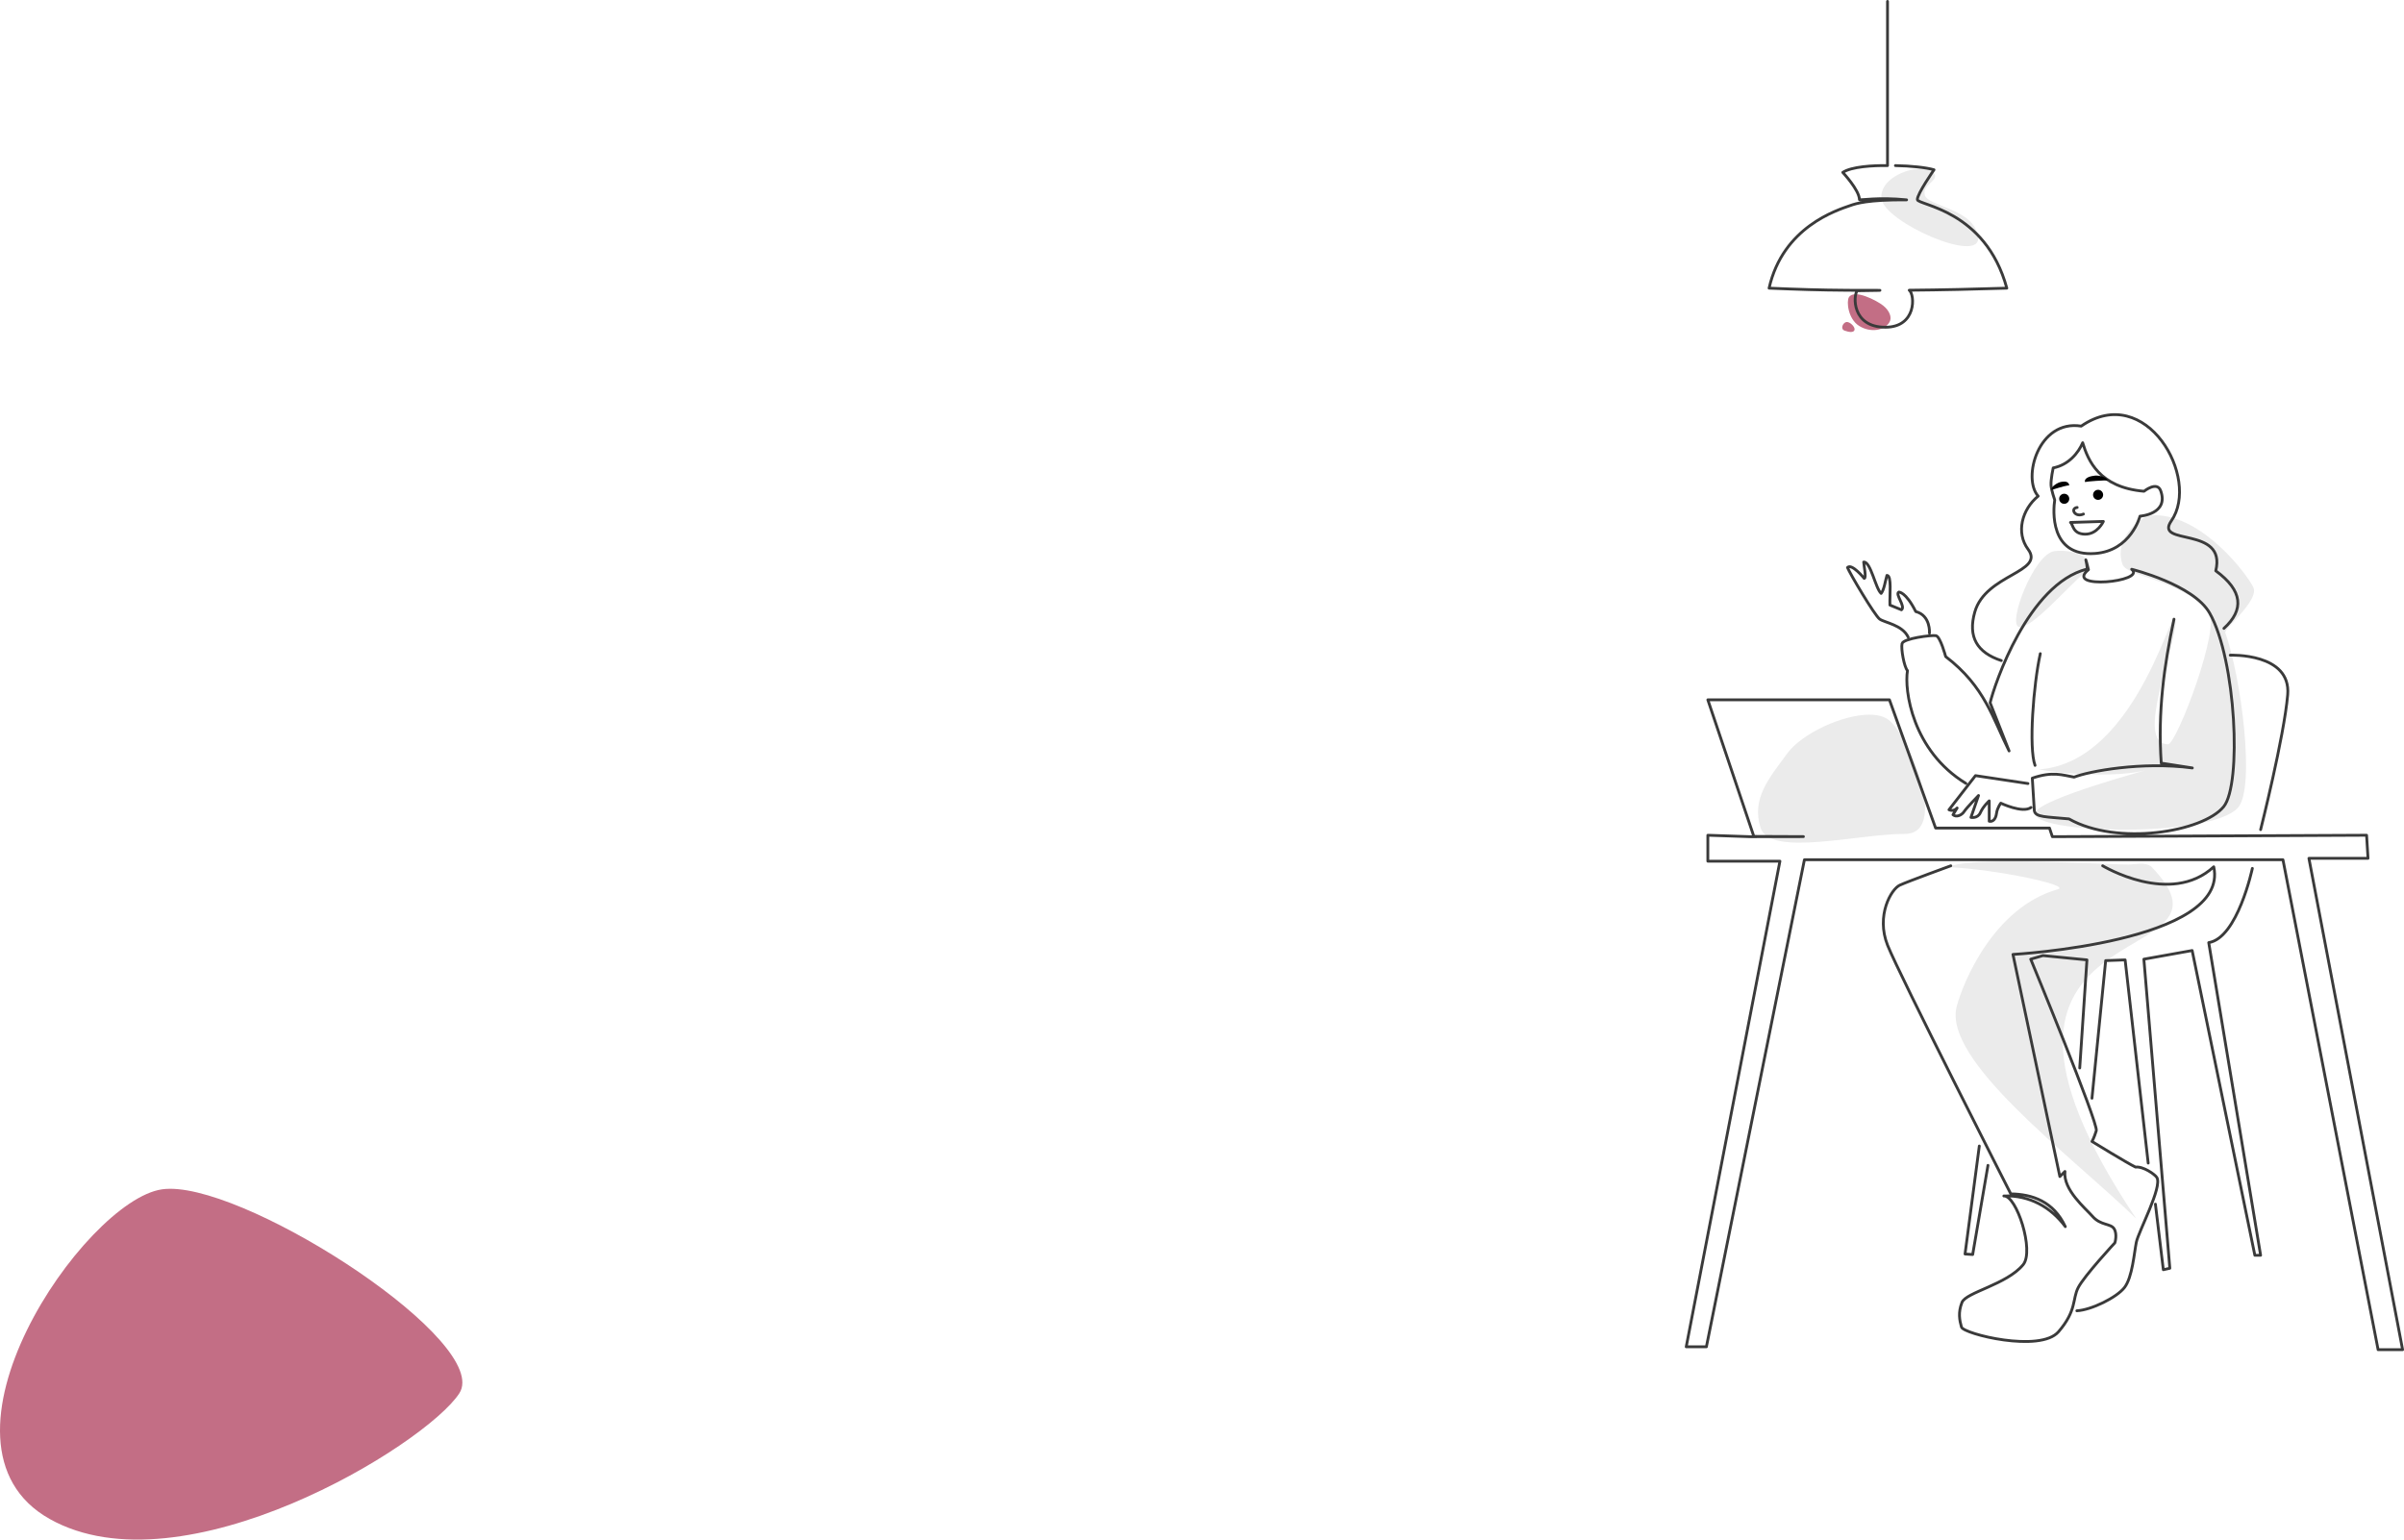
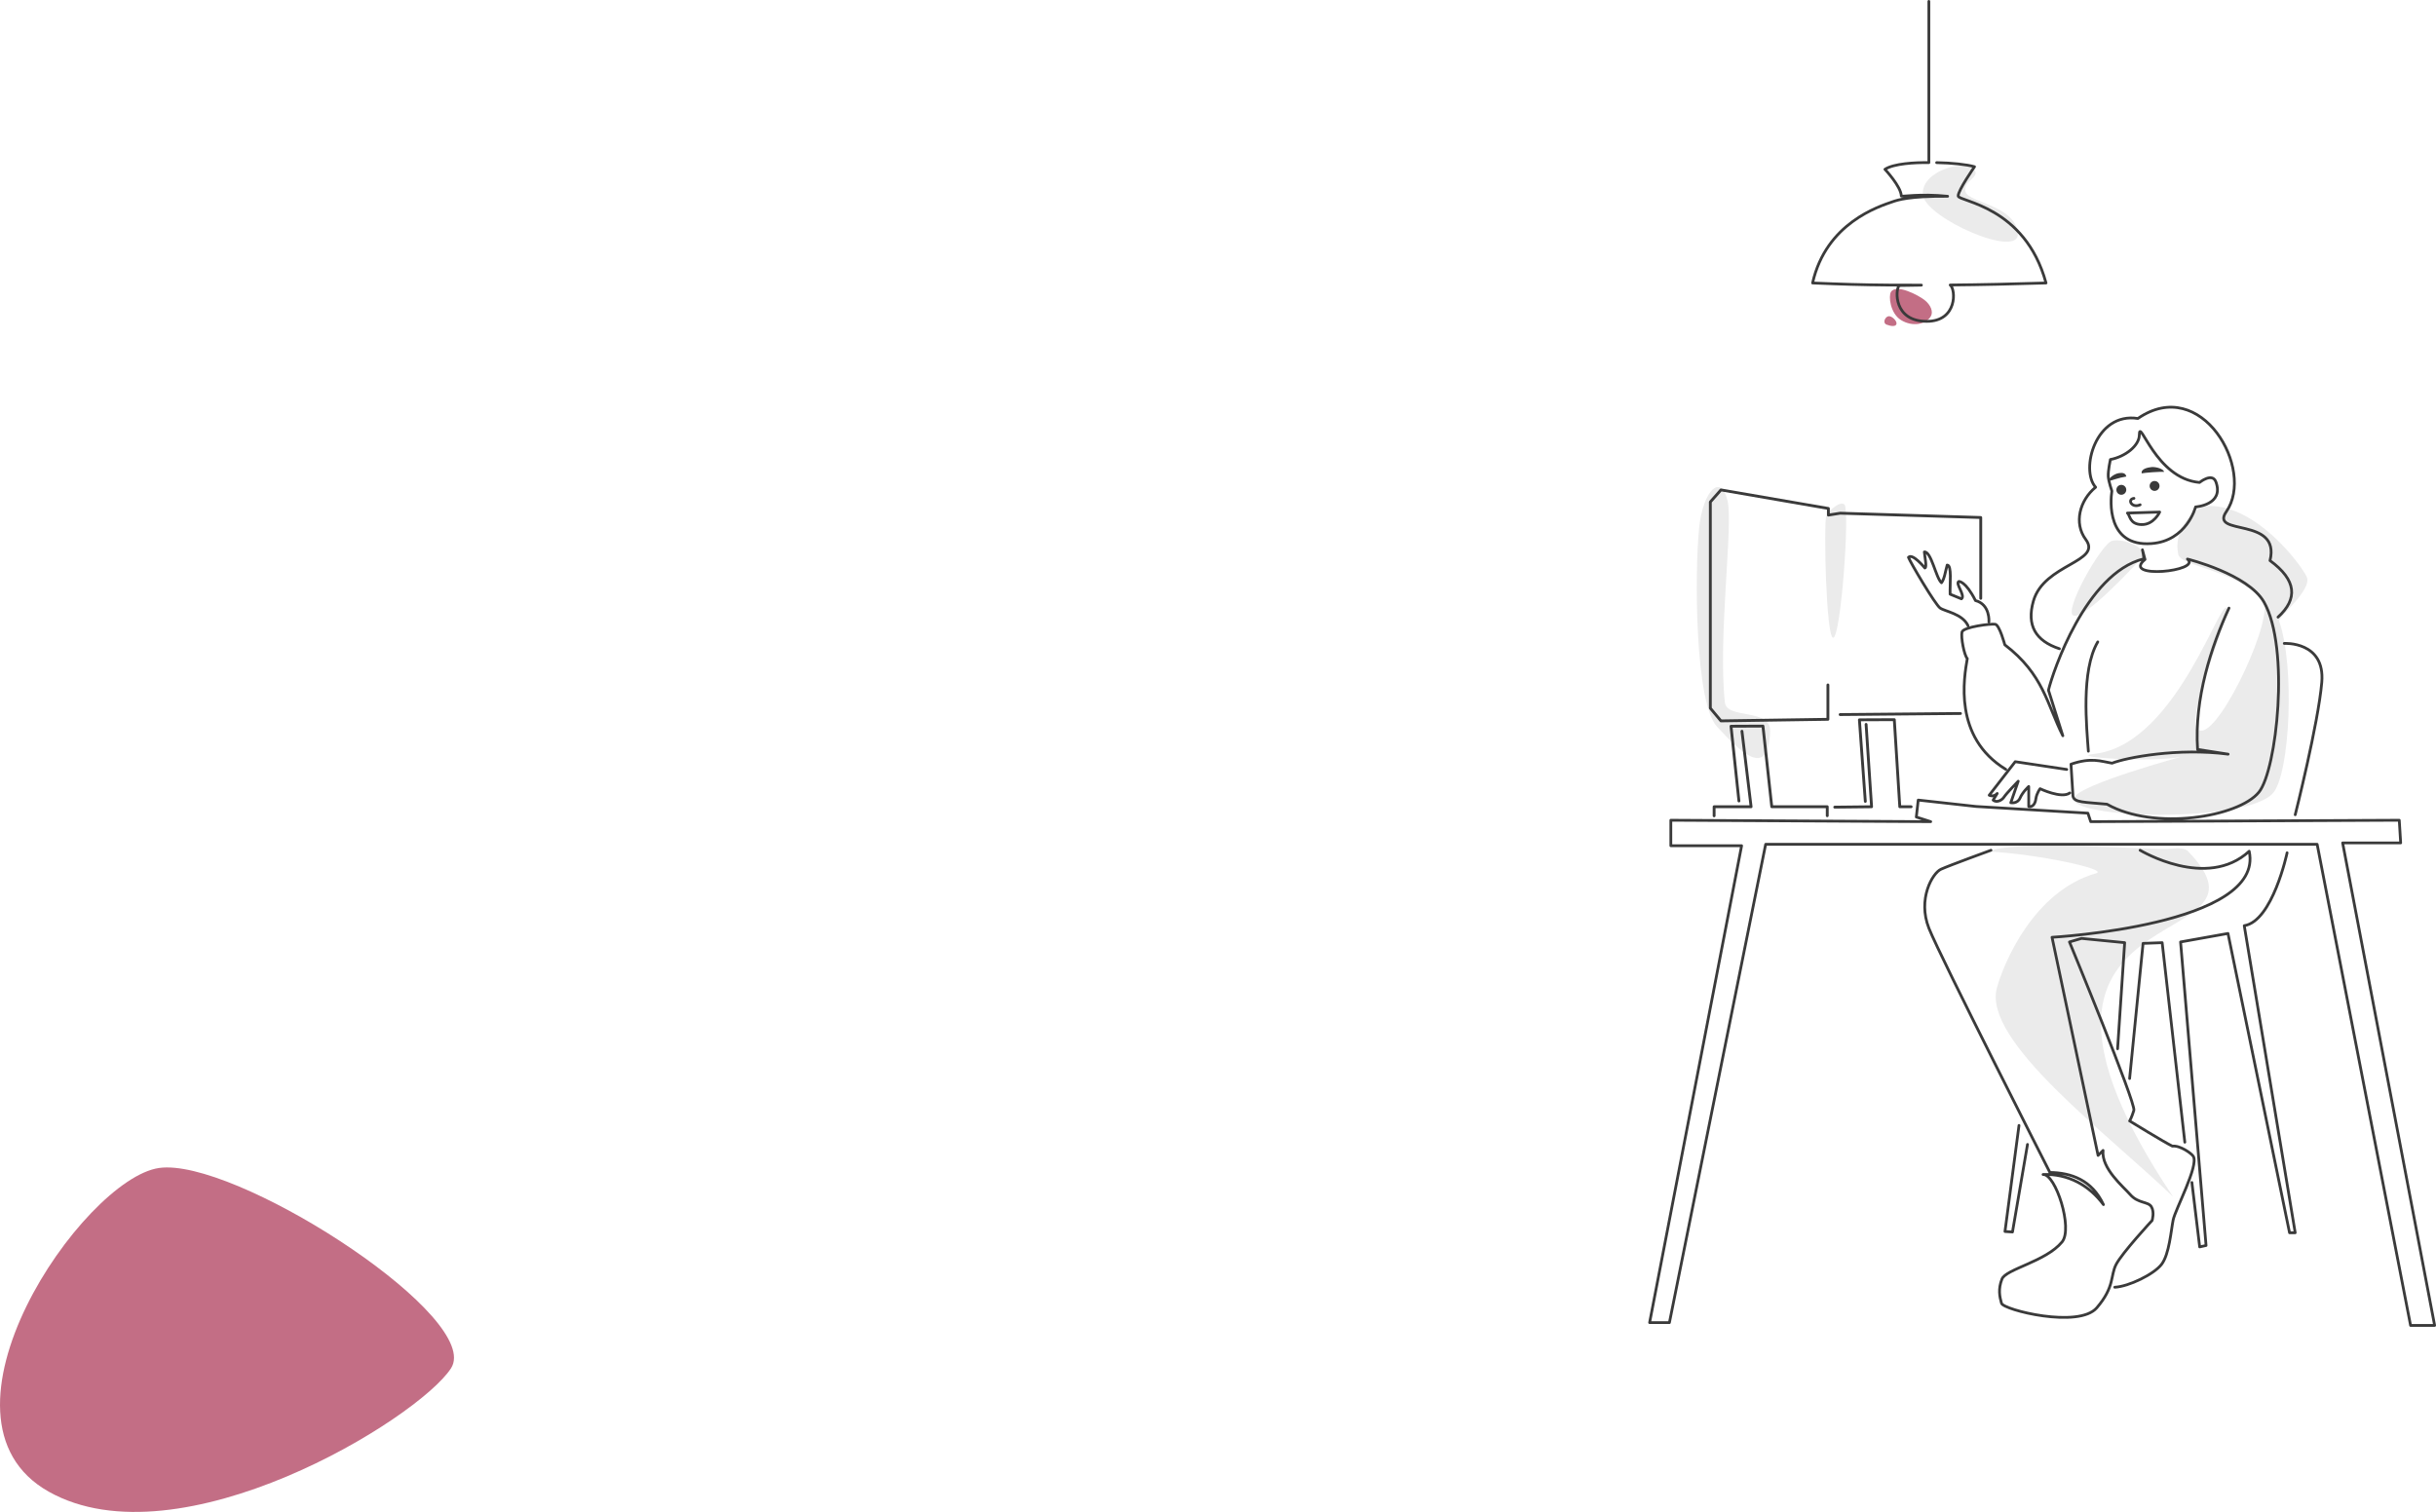
- <svg xmlns="http://www.w3.org/2000/svg" width="968.931" height="620.73" viewBox="0 0 256.363 164.235" version="1.1" id="svg5" xml:space="preserve">
+ <svg xmlns="http://www.w3.org/2000/svg" width="999.931" height="620.73" viewBox="0 0 264.565 164.235" version="1.1" id="svg5" xml:space="preserve">
  <defs id="defs2">
    <linearGradient id="linearGradient60825">
      <stop style="stop-color:#ffffff;stop-opacity:1;" offset="0" id="stop60823" />
    </linearGradient>
  </defs>
  <style id="style9077">
		tspan { white-space:pre }
		.shp0 { fill: #4c4c4c } 
		.shp1 { fill: #000000 } 
		.shp2 { fill: #808080 } 
	</style>
-   <g id="g56894" style="display:inline" transform="translate(-100.1928,-13.14612)">
-     <g id="g18553" transform="matrix(1.251609,0,0,1.251609,-191.7708,-27.02807)" style="display:inline">
-       <path id="path23620" style="display:inline;opacity:1;fill:#c36e85;fill-opacity:1;stroke:none;stroke-width:0.218;stroke-linecap:round;stroke-linejoin:round;stroke-dasharray:none;stroke-opacity:1;paint-order:stroke fill markers" d="m 364.088,-155.457 c -0.1,-0.241 -0.717,-0.371 -0.935,-0.187 -0.218,0.184 -0.167,0.79 0.26,0.704 0.427,-0.086 0.775,-0.275 0.675,-0.516 z m -1.868,-2.09 c -3.2e-4,0.414 0.911,1.612 2.035,1.612 1.124,-8e-5 2.034,-0.789 2.021,-1.634 -0.007,-0.462 -0.517,-0.839 -1.199,-0.918 -0.682,-0.079 -2.856,0.075 -2.856,0.94 z M 280.83,-17.482 c -0.198,0.125 -0.378,0.255 -0.537,0.389 -5.106,4.296 -6.283,29.481 6.705,28.91 12.988,-0.571 23.884,-22.251 23.99,-27.52 0.102,-5.104 -24.009,-5.656 -30.158,-1.78 z" transform="rotate(31.86731)" />
-       <path id="path27475" style="display:inline;opacity:1;fill:#000000;fill-opacity:0.079;stroke:none;stroke-width:0.3;stroke-linecap:round;stroke-linejoin:round;stroke-dasharray:none;stroke-opacity:1;paint-order:stroke fill markers" d="m 311.538,17.109 c -1.734,-0.007 -4.449,1.207 -4.272,3.173 0.226,2.517 10.718,7.13 10.304,4.109 -0.413,-3.021 -5.285,-3.215 -5.674,-4.435 -0.388,-1.22 1.911,-1.61 0.782,-2.543 -0.247,-0.204 -0.655,-0.302 -1.141,-0.304 z m 24.892,36.974 c -0.457,-0.003 -0.895,0.11 -1.307,0.365 -1.127,0.7 -2.966,2.621 -2.144,4.894 0.464,1.282 5.951,1.582 9.141,4.902 1.492,1.553 -3.389,14.276 -4.285,14.271 -3.614,-0.02 0.798,-10.194 0.795,-13.033 -0.004,-3.671 -3.781,15.013 -14.593,15.715 3.304,0.615 8.548,0.796 11.347,0.113 0.193,-0.047 -11.148,3.018 -11.691,4.468 -0.86,2.298 18.832,2.817 21.625,-0.536 1.813,-2.177 0.338,-13.745 -1.385,-18.644 -0.143,-0.406 3.67,-3.445 2.987,-4.836 -0.716,-1.459 -5.403,-7.651 -10.491,-7.679 z m -10.074,3.795 c -0.211,-1.3e-4 -0.422,0.012 -0.628,0.036 -2.205,0.259 -5.074,7.827 -3.781,8.092 1.293,0.265 5.184,-4.289 6.929,-5.727 1.582,-1.303 -0.479,-2.4 -2.52,-2.401 z m -20.325,17.483 c -2.898,-0.027 -7.245,2.01 -8.792,4.113 -1.98,2.692 -3.854,4.846 -2.858,7.971 0.996,3.125 10.559,0.606 15.346,0.636 4.788,0.03 0.546,-10.456 -1.697,-12.168 -0.491,-0.375 -1.188,-0.544 -1.999,-0.551 z m 14.764,15.637 c -2.987,0.01 -5.528,0.161 -6.364,0.622 5.333,0.278 13.093,1.953 11.648,2.364 -6.818,1.937 -10.069,9.847 -10.777,12.455 -1.564,5.764 11.987,15.786 19.133,22.679 -22.947,-34.322 13.021,-25.809 1.587,-37.571 -0.673,-0.481 -1.618,-0.209 -2.41,-0.203 -1.622,0.013 -7.838,-0.362 -12.817,-0.345 z" transform="matrix(0.7989714,0,0,0.7989714,148.0772,32.79856)" />
-       <path id="path19921" style="display:inline;opacity:1;fill:none;fill-opacity:1;stroke:#3a3a3a;stroke-width:0.24;stroke-linecap:round;stroke-linejoin:round;stroke-dasharray:none;stroke-opacity:1;paint-order:stroke fill markers" d="M 394.091,32.218 V 46.211 c -1.219,-0.019 -3.065,0.085 -3.812,0.581 0,0 1.412,1.508 1.42,2.317 8.2e-4,0.083 1.614,-0.225 4.02,0.023 -3.313,-0.023 -4.334,0.321 -4.764,0.471 -1.187,0.412 -5.776,1.836 -6.954,7.055 2.523,0.106 4.204,0.162 6.727,0.18 0.61,0.004 2.061,0.006 2.672,0.006 0.436,2.4e-5 -2.323,0.036 -1.887,0.034 -0.345,0.372 -0.487,3.109 2.394,3.109 2.675,0 2.53,-2.779 2.035,-3.154 2.772,-0.024 5.543,-0.088 8.315,-0.175 -1.823,-6.704 -7.605,-7.068 -7.623,-7.549 -0.019,-0.481 1.42,-2.541 1.42,-2.541 -0.664,-0.193 -1.984,-0.335 -3.289,-0.356 m 12.344,41.596 c -0.584,2.625 -0.998,8.042 -0.448,9.523 m -4.748,32.441 -1.216,9.205 0.651,0.043 1.303,-7.599 m 7.818,-8.301 0.614,-9.211 -3.746,-0.368 -1.044,0.307 c 0,0 5.772,14.001 5.588,14.615 -0.184,0.614 -0.368,0.921 -0.368,0.921 0,0 3.04,1.87 3.713,2.186 0.647,-0.086 1.652,0.622 1.813,0.884 0.491,0.798 -1.566,4.606 -1.75,5.527 -0.184,0.921 -0.335,2.961 -0.998,3.838 -0.648,0.858 -2.84,1.934 -4.068,1.996 m 6.079,-12.588 -1.965,-17.317 -1.658,0.061 -1.167,11.729 m 13.665,-19.589 c 0,0 -1.256,5.935 -3.717,6.325 l 4.421,26.65 h -0.491 l -5.342,-25.975 -4.114,0.737 2.211,26.343 -0.553,0.123 -0.675,-5.588 m 6.377,-46.787 c 0,0 5.202,-0.207 4.893,3.377 -0.309,3.584 -2.305,11.49 -2.305,11.49 m -26.4,3.083 c 0,0 -3.615,1.317 -4.342,1.65 -0.728,0.333 -2.051,2.581 -1.042,5.124 1.009,2.542 10.497,21.189 10.497,21.189 1.825,0.022 3.65,0.643 4.647,2.791 -1.219,-1.653 -3.054,-2.694 -5.24,-2.613 1.08,-0.064 2.619,4.677 1.646,5.857 -1.402,1.7 -4.863,2.345 -5.211,3.213 -0.347,0.868 -0.206,1.528 -0.043,2.106 0.162,0.577 6.709,2.214 8.272,0.391 1.563,-1.824 1.163,-2.767 1.672,-3.756 0.518,-1.008 3.126,-3.821 3.126,-3.821 0,0 0.225,-0.722 -0.065,-1.194 -0.29,-0.472 -1.151,-0.263 -1.845,-1.064 -0.569,-0.655 -2.521,-2.263 -2.345,-3.821 l -0.434,0.434 -3.995,-18.932 c 0,0 18.497,-1.042 17.108,-7.468 -3.692,3.399 -9.466,-0.087 -9.466,-0.087 m 22.488,-2.603 -26.773,0.123 -0.246,-0.737 h -9.702 L 394.256,91.742 h -15.474 l 3.92,11.643 4.226,0.017 -4.541,0.007 -3.604,-0.123 v 2.211 h 6.141 l -7.983,41.388 h 1.719 l 8.351,-41.511 h 40.774 l 8.106,41.757 h 2.088 l -7.983,-41.879 h 5.035 z M 397.664,86.062 c 0,0 0.123,-1.504 -1.167,-1.842 -0.866,-1.716 -1.443,-1.658 -1.443,-1.658 -0.344,0.168 0.603,1.228 0.226,1.51 l -0.983,-0.405 c -0.033,-0.841 0.172,-2.53 -0.255,-2.529 -0.155,0.53 -0.235,1.213 -0.493,1.537 -0.481,-0.412 -0.889,-2.735 -1.487,-2.673 0.016,0.325 0.248,1.37 0.044,1.393 0,0 -1.065,-1.318 -1.424,-0.926 0.15,0.419 2.314,4.089 2.744,4.396 0.43,0.307 1.934,0.491 2.426,1.535 m 10.206,12.478 -4.472,-0.673 -2.258,2.909 c 0.256,0.107 0.489,0.065 0.695,-0.152 0,0 -0.22,0.361 -0.354,0.577 0.287,0.252 0.762,0.028 0.949,-0.27 0.187,-0.298 1.228,-1.37 1.228,-1.37 l -0.646,1.865 c 0,0 0.576,0.119 0.805,-0.407 0.229,-0.527 0.752,-1.002 0.752,-1.002 v 1.737 c 0.307,0.068 0.556,-0.18 0.621,-0.666 0.065,-0.486 0.365,-0.875 0.365,-0.875 0,0 1.858,0.89 2.574,0.369 m 3.365,-24.294 2.801,-0.087 c 0,0 -0.506,1.119 -1.585,1.086 -1.046,-0.033 -0.976,-0.817 -1.216,-0.999 z m 0.568,-1.278 c -0.617,0.084 -0.185,0.89 0.537,0.56 M 410.721,69.834 c -0.367,0.861 -1.202,1.89 -2.513,2.143 0,0 -0.214,0.981 -0.184,1.476 0.026,0.432 0.314,1.259 0.314,1.259 -0.13,0.826 -0.462,4.841 3.43,4.559 3.078,-0.223 3.834,-3.18 3.834,-3.18 0,0 2.485,-0.166 1.767,-2.161 -0.31,-0.862 -1.423,0.038 -1.423,0.038 -3.814,-0.32 -4.772,-2.628 -5.226,-4.136 z m 12.033,15.821 c 1.734,-1.579 1.623,-3.211 -0.695,-4.907 0.945,-3.865 -5.287,-2.086 -3.787,-4.253 2.519,-3.639 -2.161,-11.883 -7.677,-8.079 -3.666,-0.582 -5.031,4.454 -3.667,5.966 -1.387,1.134 -1.911,3.122 -0.86,4.531 1.466,1.966 -3.619,2.116 -4.54,5.346 -0.603,2.114 0.182,3.456 2.259,4.14 m 14.712,-3.527 c -0.844,3.964 -1.386,7.845 -1.086,12.266 l 2.649,0.412 c -4.326,-0.57 -8.814,0.288 -10.074,0.782 -0.991,-0.167 -1.8,-0.516 -3.561,0.087 l 0.174,2.779 c 0.1,0.564 1,0.506 2.953,0.695 4.095,2.32 11.416,1.122 13.178,-1.042 1.552,-1.906 1.065,-12.523 -1.194,-16.5 -1.388,-2.444 -6.643,-3.734 -6.643,-3.734 1.29,1.066 -5.803,1.766 -3.682,0.035 -0.026,-0.123 -0.224,-0.839 -0.224,-0.839 0,0 0.177,0.748 0.086,0.79 -5.002,1.265 -7.87,9.844 -8.24,11.391 l 1.615,4.107 c -1.369,-2.715 -2.045,-5.483 -5.404,-8.044 0,0 -0.455,-1.712 -0.829,-1.781 -0.374,-0.069 -2.78,0.235 -2.886,0.675 -0.106,0.441 0.184,2.016 0.461,2.303 -0.282,1.648 0.408,6.826 4.974,9.61" />
-       <path id="path15480-7" style="display:inline;fill:#000000;fill-opacity:1;stroke:none;stroke-width:0.099;stroke-linecap:round;stroke-linejoin:round;stroke-dasharray:none;stroke-opacity:1;paint-order:stroke fill markers" d="m 411.771,72.635 c -0.337,0.033 -0.935,0.16 -0.856,0.545 0.184,-0.049 1.703,-0.17 1.932,-0.123 0.008,-0.254 -0.692,-0.459 -1.076,-0.422 z m -3.719,1.217 c 0.235,-0.042 0.886,-0.302 1.532,-0.397 -0.083,-0.357 -0.415,-0.323 -0.652,-0.294 -0.37,0.045 -0.94,0.452 -0.88,0.692 z m 3.981,-0.01 c -0.237,2.3e-4 -0.429,0.193 -0.429,0.43 2.3e-4,0.237 0.192,0.429 0.429,0.429 0.237,5.7e-5 0.43,-0.192 0.43,-0.429 6e-5,-0.237 -0.192,-0.43 -0.43,-0.43 z m -2.886,0.337 c -0.237,2.3e-4 -0.429,0.193 -0.429,0.43 -6e-5,0.237 0.192,0.43 0.429,0.43 0.237,5.7e-5 0.43,-0.192 0.43,-0.43 6e-5,-0.237 -0.192,-0.43 -0.43,-0.43 z" />
+   <g id="g56894" style="display:inline" transform="translate(-98.88646,-13.14612)">
+     <g id="g18553-1" transform="matrix(1.251609,0,0,1.251609,-191.7708,-27.02807)" style="display:inline">
+       <path id="path23620-3" style="display:inline;opacity:1;fill:#c36e85;fill-opacity:1;stroke:none;stroke-width:0.218;stroke-linecap:round;stroke-linejoin:round;stroke-dasharray:none;stroke-opacity:1;paint-order:stroke fill markers" d="m 396.794,60.196 c 0.042,-0.258 -0.413,-0.694 -0.695,-0.653 -0.282,0.041 -0.559,0.583 -0.151,0.735 0.408,0.152 0.804,0.176 0.846,-0.082 z m -0.483,-2.761 c -0.219,0.352 -0.078,1.85 0.877,2.443 0.954,0.593 2.144,0.404 2.579,-0.321 0.238,-0.396 0.004,-0.986 -0.533,-1.413 -0.537,-0.427 -2.465,-1.444 -2.922,-0.709 z m -149.623,75.984 c -0.234,10e-4 -0.455,0.017 -0.662,0.047 -6.604,0.953 -20.9,21.721 -9.569,28.093 11.331,6.372 32.031,-6.288 34.903,-10.706 2.782,-4.281 -17.404,-17.479 -24.672,-17.433 z" />
+       <path id="path27475-0" style="display:inline;opacity:1;fill:#000000;fill-opacity:0.079;stroke:none;stroke-width:0.24;stroke-linecap:round;stroke-linejoin:round;stroke-dasharray:none;stroke-opacity:1;paint-order:stroke fill markers" d="m 402.496,46.468 c -1.386,-0.006 -3.555,0.965 -3.413,2.535 0.181,2.011 8.563,5.697 8.233,3.283 -0.33,-2.414 -4.223,-2.568 -4.533,-3.543 -0.31,-0.975 1.527,-1.286 0.625,-2.032 -0.197,-0.163 -0.524,-0.242 -0.912,-0.243 z m 21.505,29.541 c -0.365,-0.002 -0.725,0.073 -1.044,0.292 -0.9,0.615 -2.108,2.076 -1.713,3.91 0.229,1.065 4.755,1.264 7.304,3.917 1.192,1.241 -3.5,11.393 -5.302,11.383 -1.802,-0.01 1.732,-7.962 2.252,-10.413 -0.283,-2.265 -4.19,11.602 -11.52,12.425 -2.669,0.3 5.335,0.786 7.571,0.239 0.154,-0.038 -8.907,2.412 -9.341,3.57 -0.687,1.836 15.046,2.251 17.278,-0.428 1.449,-1.739 1.887,-10.982 0.51,-14.896 -0.114,-0.325 2.932,-2.752 2.386,-3.864 -0.572,-1.165 -4.317,-6.113 -8.382,-6.135 z m -8.495,3.023 c -0.947,0.247 -4.353,6.291 -3.32,6.503 1.033,0.212 5.036,-4.081 5.835,-4.968 0.8,-0.888 -1.569,-1.781 -2.516,-1.534 z M 409.892,105.503 c -2.387,0.008 -4.417,0.129 -5.085,0.497 4.261,0.222 10.461,1.56 9.306,1.889 -5.447,1.548 -8.045,7.868 -8.611,9.951 -1.25,4.605 9.577,12.612 15.286,18.12 -18.334,-27.423 10.403,-20.62 1.268,-30.018 -0.538,-0.384 -1.293,-0.167 -1.926,-0.162 -1.296,0.01 -6.263,-0.289 -10.24,-0.276 z M 382.13,75.549 c -0.592,-2.442 -2.138,-0.817 -2.462,2.351 -0.404,3.953 -0.367,15.193 1.547,17.258 1.914,2.066 4.472,4.732 4.613,0.419 0.068,-2.054 -3.768,-1.02 -3.929,-2.52 -0.608,-5.683 0.741,-15.402 0.23,-17.508 z m 10.15,0.341 c -0.358,-0.362 -1.38,0.521 -1.576,0.991 -0.244,0.586 -0.026,10.661 0.601,10.563 0.669,-0.104 1.45,-11.072 0.975,-11.554 z" />
+       <path id="path19921-9" style="display:inline;opacity:1;fill:none;fill-opacity:1;stroke:#3a3a3a;stroke-width:0.24;stroke-linecap:round;stroke-linejoin:round;stroke-dasharray:none;stroke-opacity:1;paint-order:stroke fill markers" d="M 399.601,32.218 V 46.211 c -1.219,-0.019 -3.065,0.085 -3.812,0.581 0,0 1.412,1.508 1.42,2.317 8.2e-4,0.083 1.614,-0.225 4.02,0.023 -3.313,-0.023 -4.334,0.321 -4.764,0.471 -1.187,0.412 -5.776,1.836 -6.954,7.055 2.523,0.106 4.204,0.162 6.727,0.18 0.61,0.004 2.061,0.006 2.672,0.006 0.436,2.4e-5 -2.323,0.036 -1.887,0.034 -0.345,0.372 -0.487,3.109 2.394,3.109 2.675,0 2.53,-2.779 2.035,-3.154 2.772,-0.024 5.543,-0.088 8.315,-0.175 -1.823,-6.704 -7.605,-7.068 -7.623,-7.549 -0.019,-0.481 1.42,-2.541 1.42,-2.541 -0.664,-0.193 -1.984,-0.335 -3.289,-0.356 m 13.982,41.596 c -1.481,2.513 -0.955,7.482 -0.816,9.486 m -6.019,32.479 -1.216,9.205 0.651,0.043 1.303,-7.599 m 7.818,-8.301 0.614,-9.211 -3.746,-0.368 -1.044,0.307 c 0,0 5.772,14.001 5.588,14.615 -0.184,0.614 -0.368,0.921 -0.368,0.921 0,0 3.04,1.87 3.713,2.186 0.647,-0.086 1.652,0.622 1.813,0.884 0.491,0.798 -1.566,4.606 -1.75,5.527 -0.184,0.921 -0.335,2.961 -0.998,3.838 -0.648,0.858 -2.84,1.934 -4.068,1.996 m 6.079,-12.588 -1.965,-17.317 -1.658,0.061 -1.167,11.729 m 13.665,-19.589 c 0,0 -1.256,5.935 -3.717,6.325 l 4.421,26.65 h -0.491 l -5.342,-25.975 -4.114,0.737 2.211,26.343 -0.553,0.123 -0.675,-5.588 m 8.015,-46.787 c 0,0 3.564,-0.207 3.255,3.377 -0.309,3.584 -2.305,11.49 -2.305,11.49 m -26.4,3.083 c 0,0 -3.615,1.317 -4.342,1.65 -0.728,0.333 -2.051,2.581 -1.042,5.124 1.009,2.542 10.497,21.189 10.497,21.189 1.825,0.022 3.65,0.643 4.647,2.791 -1.219,-1.653 -3.054,-2.694 -5.24,-2.613 1.08,-0.064 2.619,4.677 1.646,5.857 -1.402,1.7 -4.863,2.345 -5.211,3.213 -0.347,0.868 -0.206,1.528 -0.043,2.106 0.162,0.577 6.709,2.214 8.272,0.391 1.563,-1.824 1.163,-2.767 1.672,-3.756 0.518,-1.008 3.126,-3.821 3.126,-3.821 0,0 0.225,-0.722 -0.065,-1.194 -0.29,-0.472 -1.151,-0.263 -1.845,-1.064 -0.569,-0.655 -2.521,-2.263 -2.345,-3.821 l -0.434,0.434 -3.995,-18.932 c 0,0 18.497,-1.042 17.108,-7.468 -3.692,3.399 -9.466,-0.087 -9.466,-0.087 m 22.488,-2.603 -26.773,0.123 -0.246,-0.737 -9.702,-0.581 -5.021,-0.556 -0.165,1.473 1.25,0.401 -22.551,-0.123 v 2.211 h 6.141 l -7.983,41.388 h 1.719 l 8.351,-41.511 h 47.856 l 8.106,41.757 h 2.088 l -7.983,-41.879 h 5.035 z M 404.812,86.062 c 0,0 0.123,-1.504 -1.167,-1.842 -0.866,-1.716 -1.443,-1.658 -1.443,-1.658 -0.344,0.168 0.603,1.228 0.226,1.51 l -0.983,-0.405 c -0.033,-0.841 0.172,-2.53 -0.255,-2.529 -0.155,0.53 -0.235,1.213 -0.493,1.537 -0.481,-0.412 -0.889,-2.735 -1.487,-2.673 0.016,0.325 0.248,1.37 0.044,1.393 0,0 -1.065,-1.318 -1.424,-0.926 0.15,0.419 2.314,4.089 2.744,4.396 0.43,0.307 1.934,0.491 2.426,1.535 m 8.567,12.478 -4.472,-0.673 -2.258,2.909 c 0.256,0.107 0.489,0.065 0.695,-0.152 0,0 -0.22,0.361 -0.354,0.577 0.287,0.252 0.762,0.028 0.949,-0.27 0.187,-0.298 1.228,-1.37 1.228,-1.37 l -0.646,1.865 c 0,0 0.576,0.119 0.805,-0.407 0.229,-0.527 0.752,-1.002 0.752,-1.002 v 1.737 c 0.307,0.068 0.556,-0.18 0.621,-0.666 0.065,-0.486 0.365,-0.875 0.365,-0.875 0,0 1.858,0.89 2.574,0.369 m 5.003,-24.294 2.801,-0.087 c 0,0 -0.506,1.119 -1.585,1.086 -1.046,-0.033 -0.976,-0.817 -1.216,-0.999 z m 0.568,-1.278 c -0.617,0.084 -0.185,0.89 0.537,0.56 m -0.069,-6.072 c 0,0.936 -1.202,1.89 -2.513,2.143 0,0 -0.214,0.981 -0.184,1.476 0.026,0.432 0.314,1.259 0.314,1.259 -0.13,0.826 -0.462,4.841 3.43,4.559 3.078,-0.223 3.834,-3.18 3.834,-3.18 0,0 2.485,-0.166 1.767,-2.161 -0.31,-0.862 -1.423,0.038 -1.423,0.038 -3.814,-0.32 -5.226,-5.71 -5.226,-4.136 z m 12.033,15.821 c 1.734,-1.579 1.623,-3.211 -0.695,-4.907 0.945,-3.865 -5.287,-2.086 -3.787,-4.253 2.519,-3.639 -2.161,-11.883 -7.677,-8.079 -3.666,-0.582 -5.031,4.454 -3.667,5.966 -1.387,1.134 -1.911,3.122 -0.86,4.531 1.466,1.966 -3.619,2.116 -4.54,5.346 -0.603,2.114 0.182,3.456 2.259,4.14 m 14.712,-3.527 c -1.517,3.291 -3.024,7.845 -2.724,12.266 l 2.649,0.412 c -4.326,-0.57 -8.814,0.288 -10.074,0.782 -0.991,-0.167 -1.8,-0.516 -3.561,0.087 l 0.174,2.779 c 0.1,0.564 1,0.506 2.953,0.695 4.095,2.32 11.416,1.122 13.178,-1.042 1.552,-1.906 2.704,-12.523 0.444,-16.5 -1.388,-2.444 -6.643,-3.734 -6.643,-3.734 1.29,1.066 -5.803,1.766 -3.682,0.035 -0.026,-0.123 -0.224,-0.839 -0.224,-0.839 0,0 0.177,0.748 0.086,0.79 -5.002,1.265 -7.87,9.844 -8.24,11.391 l 1.247,3.957 c -1.369,-2.715 -1.677,-5.333 -5.036,-7.895 0,0 -0.455,-1.712 -0.829,-1.781 -0.374,-0.069 -2.78,0.235 -2.886,0.675 -0.106,0.441 0.184,2.016 0.461,2.303 -0.282,1.648 -1.23,6.826 3.336,9.61" />
+       <path id="path12930" style="display:inline;fill:none;fill-opacity:1;stroke:#3a3a3a;stroke-width:0.247;stroke-linecap:round;stroke-linejoin:round;stroke-dasharray:none;stroke-opacity:1;paint-order:fill markers stroke" d="m 394.63,102.113 -0.476,-7.146 m 8.19,-0.946 -10.442,0.093 m 0,-17.476 12.201,0.374 v 7.016 m -20.721,11.534 0.793,6.551 h -3.208 v 0.789 m 4.236,-7.79 0.766,7.001 h 4.815 v 0.78 m 0.65,-0.744 3.196,-0.035 m 1.972,-7.557 0.476,7.557 h 0.986 m -6.161,-25.475 -1.021,0.163 v -0.574 l -9.322,-1.611 -0.921,1.045 v 17.9 l 0.921,1.101 9.281,-0.137 v -2.982 m 3.246,10.105 -0.513,-7.079 3.029,-0.013 m -13.483,7.058 -0.687,-6.488 2.771,-0.013" />
+       <path id="path15480-7-4" style="display:inline;fill:#3a3a3a;fill-opacity:1;stroke:none;stroke-width:0.099;stroke-linecap:round;stroke-linejoin:round;stroke-dasharray:none;stroke-opacity:1;paint-order:stroke fill markers" d="m 418.925,72.635 c -0.337,0.033 -0.935,0.16 -0.856,0.545 0.184,-0.049 1.703,-0.17 1.932,-0.123 0.008,-0.254 -0.692,-0.459 -1.076,-0.422 z m -3.719,1.217 c 0.235,-0.042 0.886,-0.302 1.532,-0.397 -0.083,-0.357 -0.415,-0.323 -0.652,-0.294 -0.37,0.045 -0.94,0.452 -0.88,0.692 z m 3.981,-0.01 c -0.237,2.3e-4 -0.429,0.193 -0.429,0.43 2.3e-4,0.237 0.192,0.429 0.429,0.429 0.237,5.7e-5 0.43,-0.192 0.43,-0.429 6e-5,-0.237 -0.192,-0.43 -0.43,-0.43 z m -2.886,0.337 c -0.237,2.3e-4 -0.429,0.193 -0.429,0.43 -6e-5,0.237 0.192,0.43 0.429,0.43 0.237,5.7e-5 0.43,-0.192 0.43,-0.43 6e-5,-0.237 -0.192,-0.43 -0.43,-0.43 z" />
    </g>
  </g>
  <style id="style58337">
		tspan { white-space:pre }
		.shp0 { fill: #4c4c4c } 
		.shp1 { fill: #000000 } 
		.shp2 { fill: #808080 } 
	</style>
  <style type="text/css" id="style73738">
	.st0{fill-rule:evenodd;clip-rule:evenodd;}
</style>
</svg>
